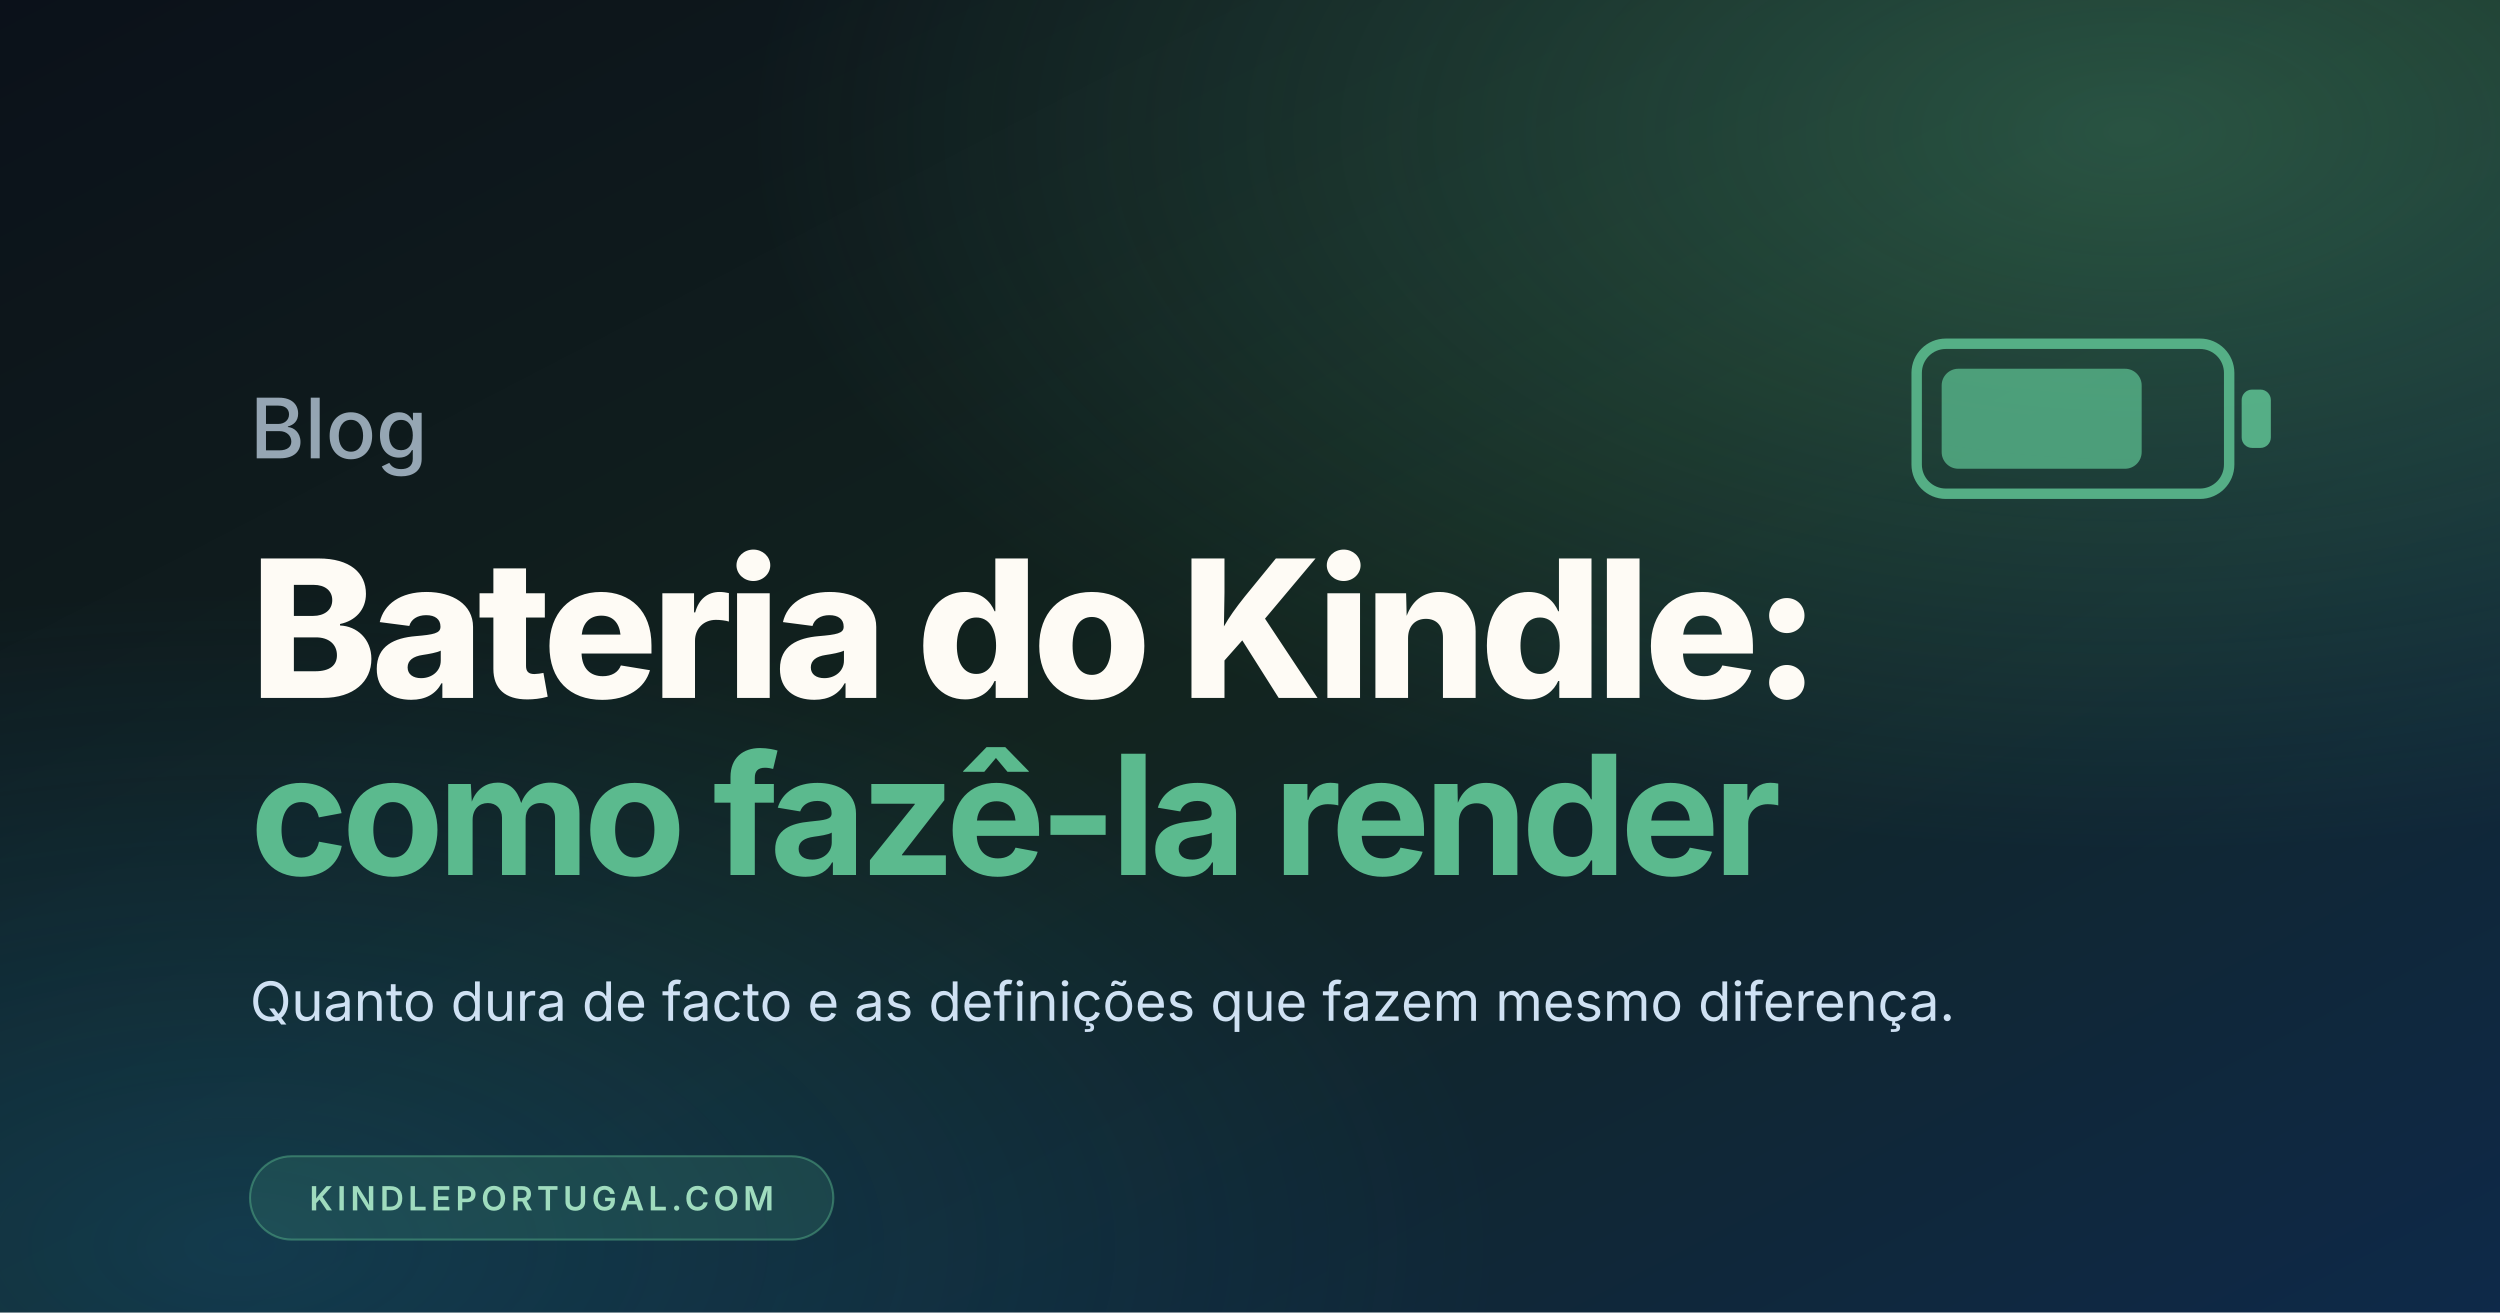
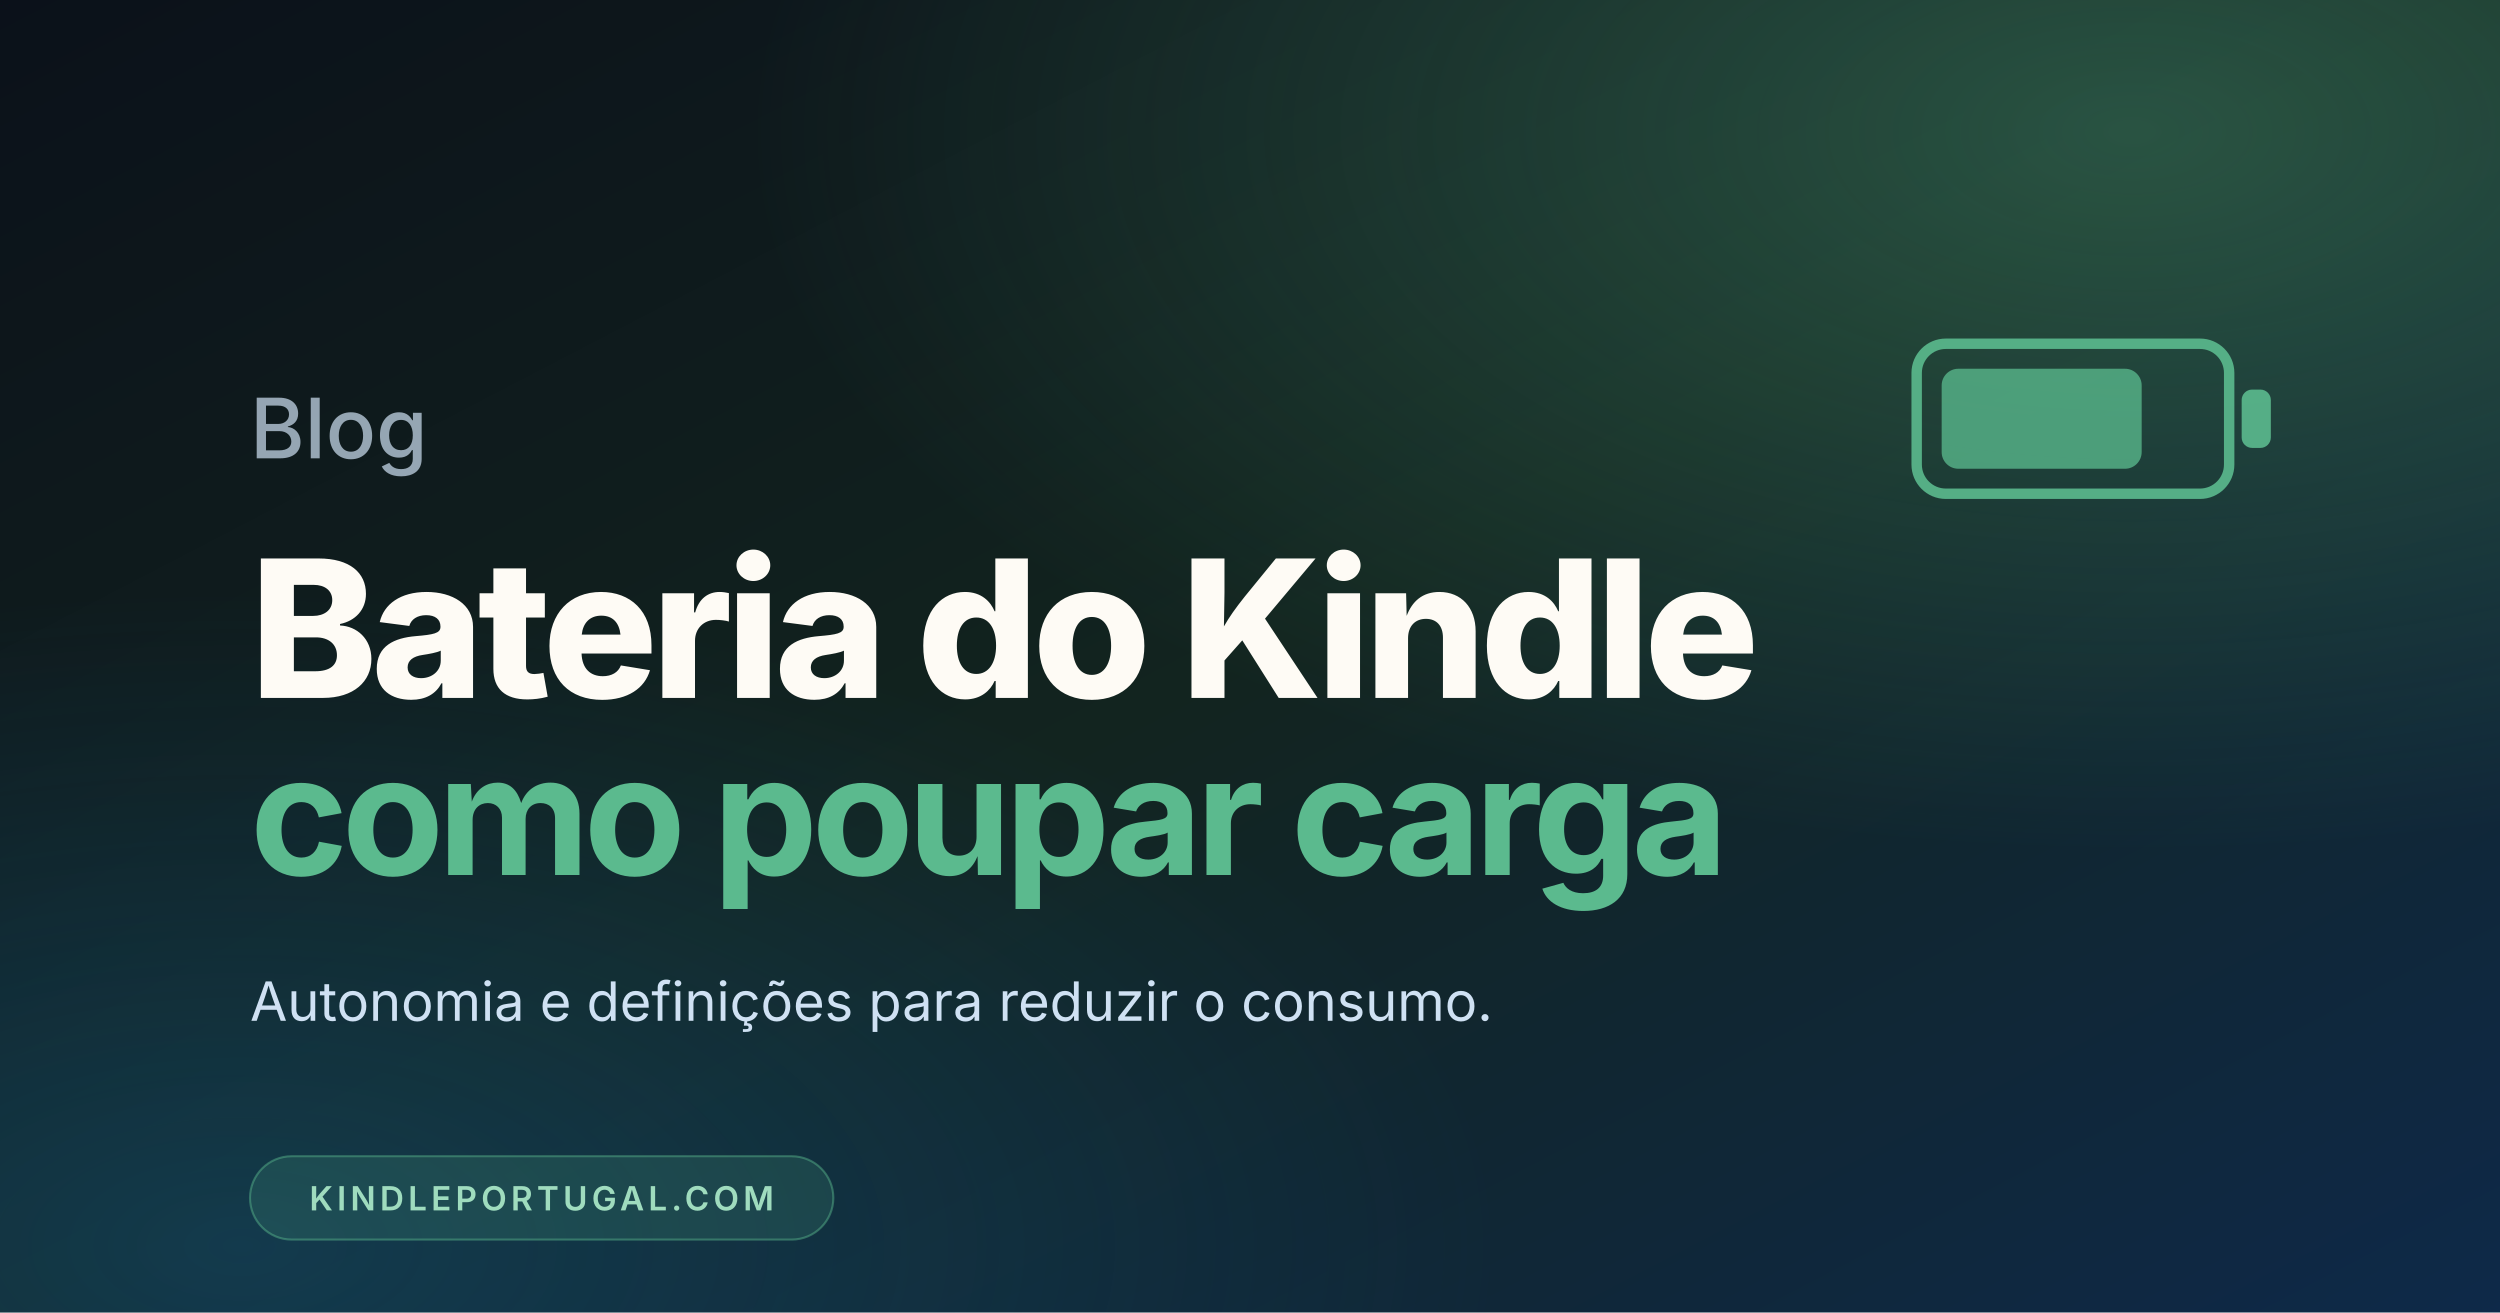
<svg xmlns="http://www.w3.org/2000/svg" width="1200" height="630" viewBox="0 0 1200 630">
  <defs>
    <linearGradient id="bg" x1="0" y1="0" x2="1" y2="1">
      <stop offset="0" stop-color="#0b111a" />
      <stop offset="0.5" stop-color="#12241f" />
      <stop offset="1" stop-color="#0e2949" />
    </linearGradient>
    <radialGradient id="glow1" cx="0.85" cy="0.1" r="0.55">
      <stop offset="0" stop-color="#5bba8e" stop-opacity="0.32" />
      <stop offset="1" stop-color="#5bba8e" stop-opacity="0" />
    </radialGradient>
    <radialGradient id="glow2" cx="0.1" cy="0.95" r="0.5">
      <stop offset="0" stop-color="#146eb4" stop-opacity="0.30" />
      <stop offset="1" stop-color="#146eb4" stop-opacity="0" />
    </radialGradient>
  </defs>
  <rect width="1200" height="630" fill="url(#bg)" />
  <rect width="1200" height="630" fill="url(#glow1)" />
  <rect width="1200" height="630" fill="url(#glow2)" />
  <g transform="translate(920, 165)" opacity="0.9">
    <rect x="0" y="0" width="150" height="72" rx="14" fill="none" stroke="#5bba8e" stroke-width="5" />
    <rect x="156" y="22" width="14" height="28" rx="5" fill="#5bba8e" />
    <rect x="12" y="12" width="96" height="48" rx="8" fill="#5bba8e" opacity="0.85" />
  </g>
  <text x="120" y="220" font-family="'Bricolage Grotesque',Inter,Arial,sans-serif" font-size="40" font-weight="500" fill="#cfe1f3" opacity="0.7">Blog</text>
-   <text x="120" y="335" font-family="'Bricolage Grotesque',Inter,Arial,sans-serif" font-size="92" font-weight="800" fill="#fefbf5" letter-spacing="-3">Bateria do Kindle:</text>
-   <text x="120" y="420" font-family="'Bricolage Grotesque',Inter,Arial,sans-serif" font-size="80" font-weight="700" fill="#5bba8e" letter-spacing="-3">como fazê-la render</text>
-   <text x="120" y="490" font-family="'Bricolage Grotesque',Inter,Arial,sans-serif" font-size="26" font-weight="400" fill="#cfe1f3">Quanto dura de facto e as definições que fazem mesmo diferença.</text>
+   <text x="120" y="335" font-family="'Bricolage Grotesque',Inter,Arial,sans-serif" font-size="92" font-weight="800" fill="#fefbf5" letter-spacing="-3">Bateria do Kindle</text>
+   <text x="120" y="420" font-family="'Bricolage Grotesque',Inter,Arial,sans-serif" font-size="80" font-weight="700" fill="#5bba8e" letter-spacing="-3">como poupar carga</text>
+   <text x="120" y="490" font-family="'Bricolage Grotesque',Inter,Arial,sans-serif" font-size="26" font-weight="400" fill="#cfe1f3">Autonomia e definições para reduzir o consumo.</text>
  <g transform="translate(120, 555)">
    <rect width="280" height="40" rx="20" fill="rgba(91,186,142,0.16)" stroke="rgba(91,186,142,0.45)" stroke-width="1" />
    <text x="140" y="26" text-anchor="middle" font-family="Inter,Arial,sans-serif" font-size="16" font-weight="600" fill="#9fdcbe" letter-spacing="2">KINDLEPORTUGAL.COM</text>
  </g>
</svg>
